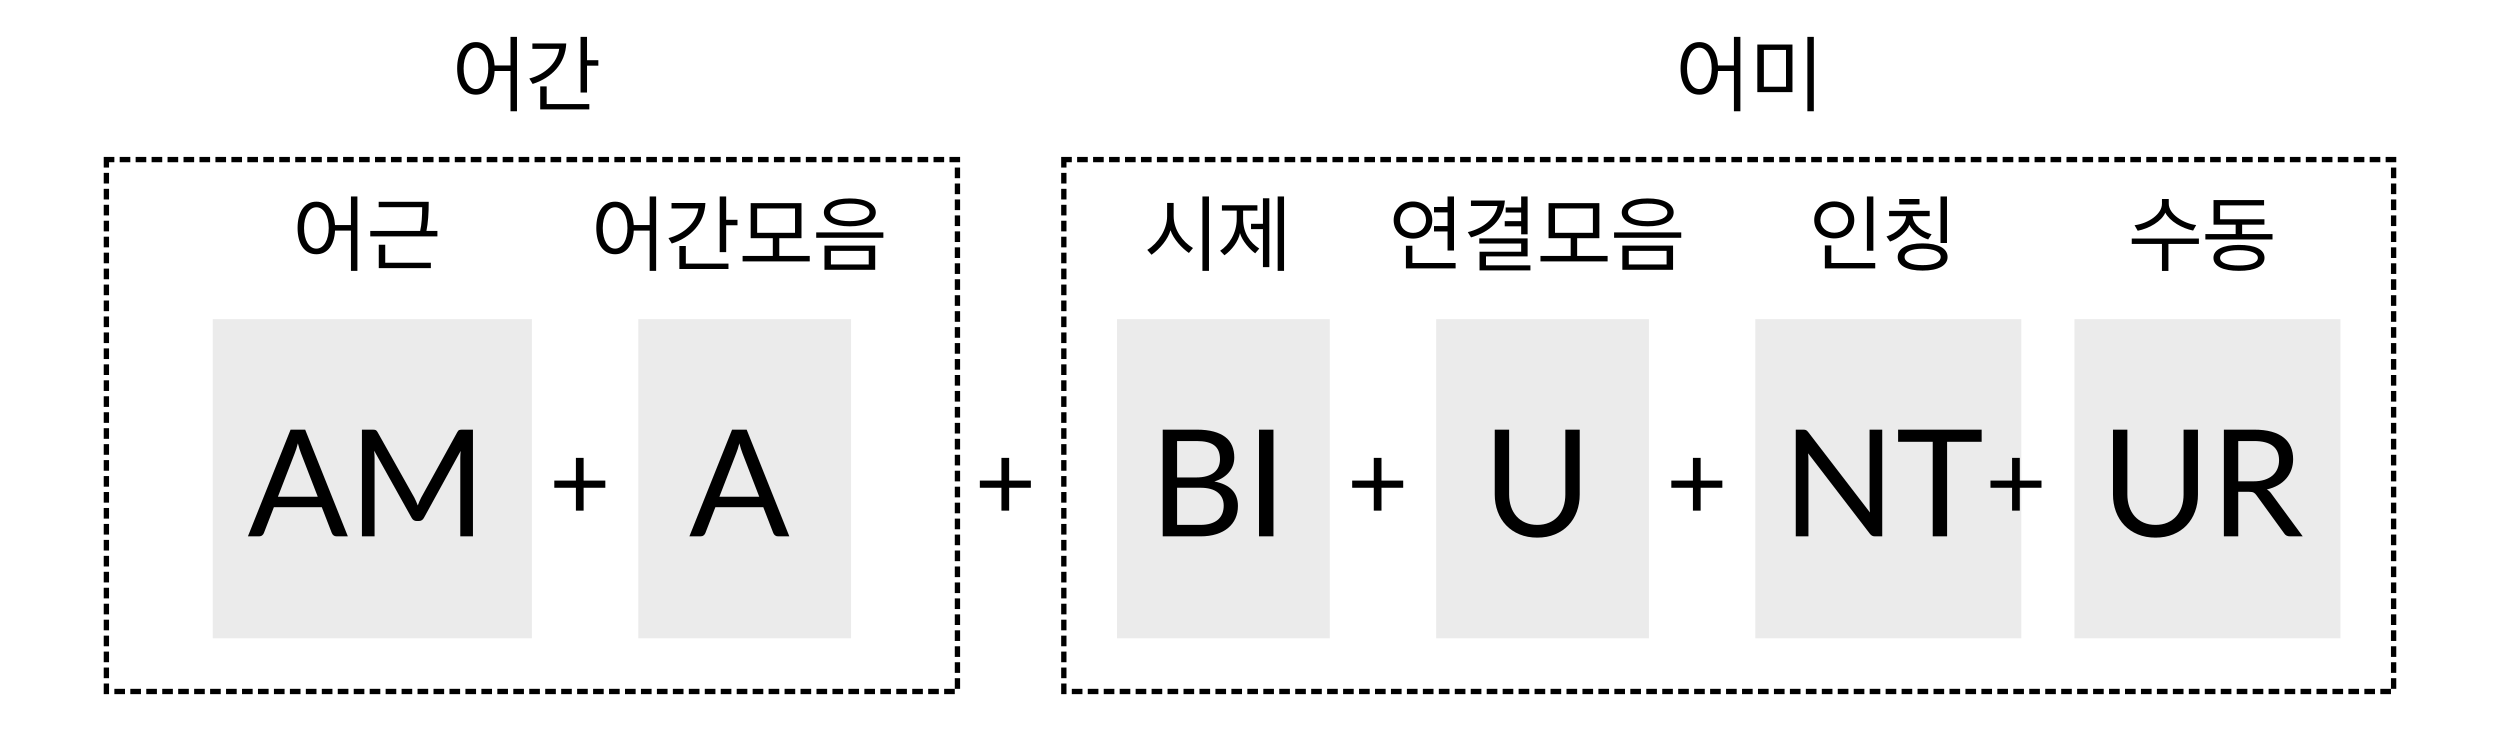
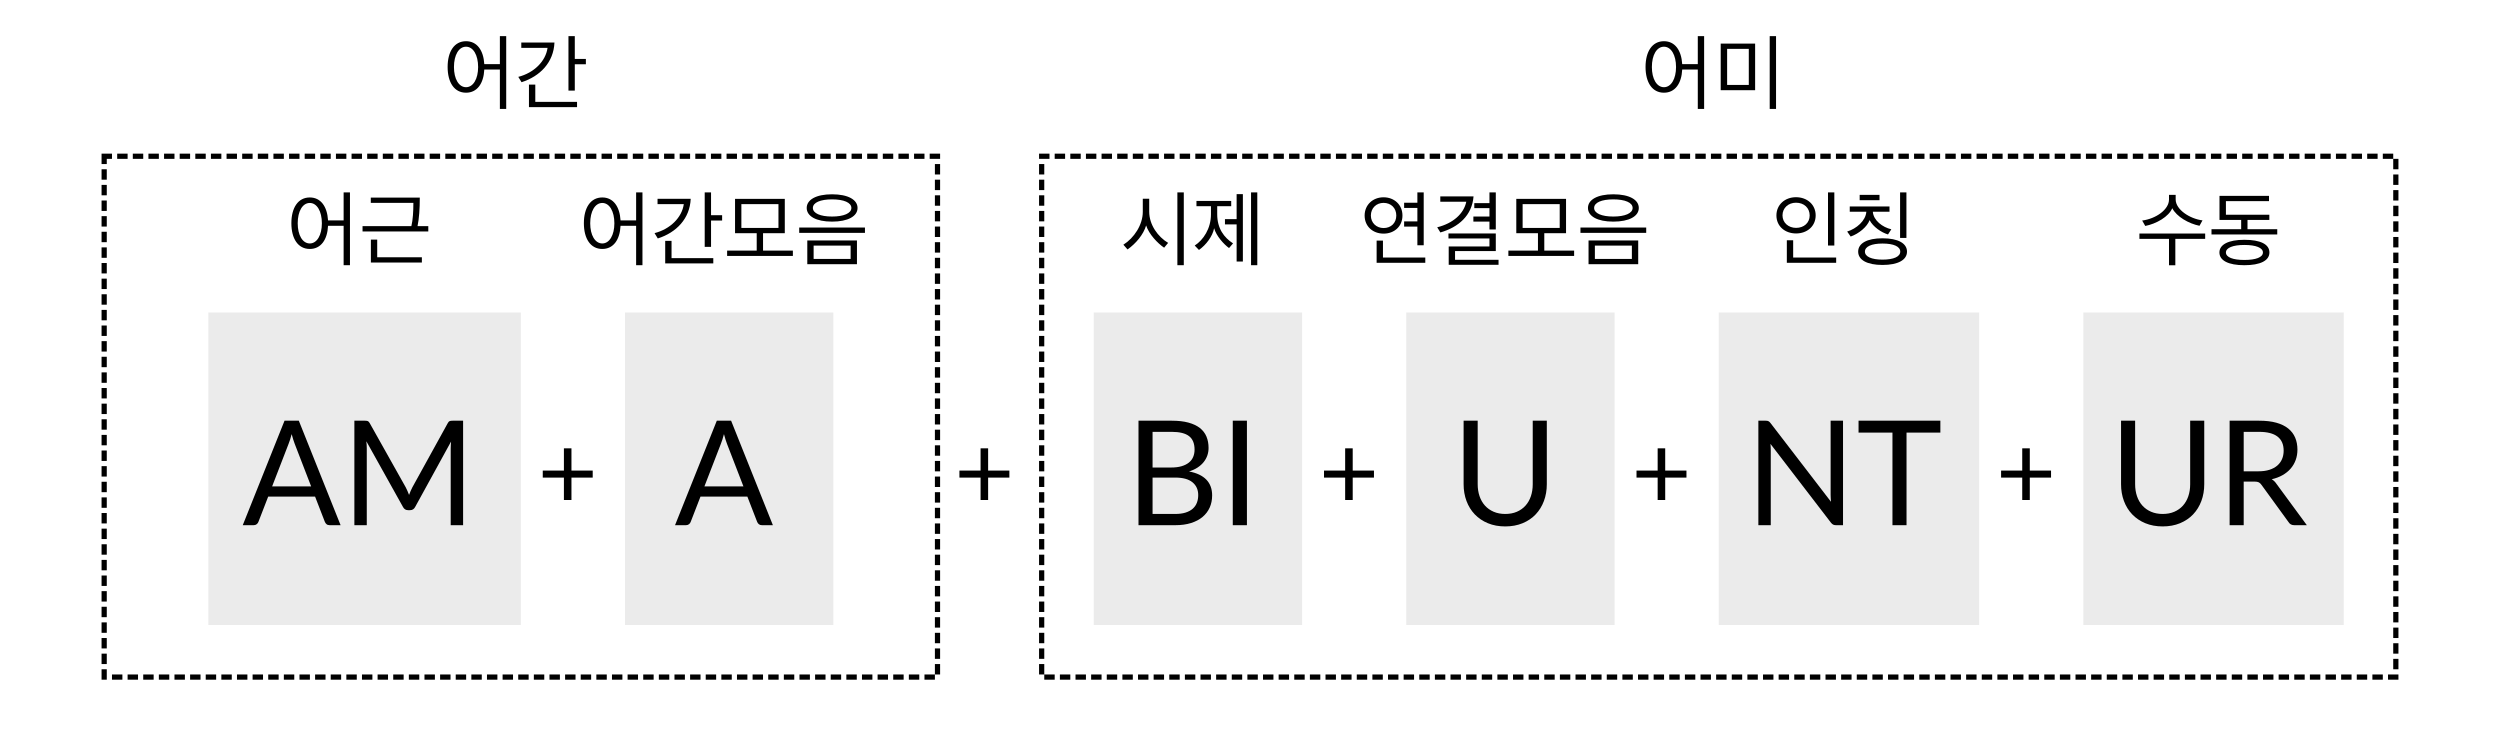
- <svg xmlns="http://www.w3.org/2000/svg" style="isolation:isolate" viewBox="0 0 470 140" width="470" height="140">
+ <svg xmlns="http://www.w3.org/2000/svg" style="isolation:isolate" viewBox="0 0 480 140" width="480" height="140">
  <defs>
-     <clipPath id="_clipPath_Ny7lpgFkBpXnddm0TbwavsvJe64AgreN">
-       <rect width="470" height="140" />
+     <clipPath id="_clipPath_axQvrKxVKWteTwl1Pi8Dt5Fx5UOR42Oq">
+       <rect width="480" height="140" />
    </clipPath>
  </defs>
-   <g clip-path="url(#_clipPath_Ny7lpgFkBpXnddm0TbwavsvJe64AgreN)">
+   <g clip-path="url(#_clipPath_axQvrKxVKWteTwl1Pi8Dt5Fx5UOR42Oq)">
    <path d=" M 20 30 L 180 30 L 180 130 L 20 130 L 20 30 Z " fill="none" vector-effect="non-scaling-stroke" stroke-width="1" stroke-dasharray="1,2" stroke="rgb(0,0,0)" stroke-linejoin="miter" stroke-linecap="square" stroke-miterlimit="3" />
-     <path d=" M 200 30 L 450 30 L 450 130 L 200 130 L 200 30 Z " fill="none" vector-effect="non-scaling-stroke" stroke-width="1" stroke-dasharray="1,2" stroke="rgb(0,0,0)" stroke-linejoin="miter" stroke-linecap="square" stroke-miterlimit="3" />
+     <path d=" M 200 30 L 460 30 L 460 130 L 200 130 L 200 30 Z " fill="none" vector-effect="non-scaling-stroke" stroke-width="1" stroke-dasharray="1,2" stroke="rgb(0,0,0)" stroke-linejoin="miter" stroke-linecap="square" stroke-miterlimit="3" />
    <path d=" M 330 60 L 380 60 L 380 120 L 330 120 L 330 60 Z " fill="rgb(235,235,235)" />
-     <path d=" M 390 60 L 440 60 L 440 120 L 390 120 L 390 60 Z " fill="rgb(235,235,235)" />
+     <path d=" M 400 60 L 450 60 L 450 120 L 400 120 L 400 60 Z " fill="rgb(235,235,235)" />
    <path d=" M 351.48 80.774 L 353.86 80.774 L 353.86 100.836 L 352.502 100.836 L 352.502 100.836 Q 352.18 100.836 351.963 100.724 L 351.963 100.724 L 351.963 100.724 Q 351.746 100.612 351.536 100.346 L 351.536 100.346 L 339.93 85.226 L 339.93 85.226 Q 339.958 85.576 339.972 85.912 L 339.972 85.912 L 339.972 85.912 Q 339.986 86.248 339.986 86.542 L 339.986 86.542 L 339.986 100.836 L 337.606 100.836 L 337.606 80.774 L 339.006 80.774 L 339.006 80.774 Q 339.188 80.774 339.314 80.795 L 339.314 80.795 L 339.314 80.795 Q 339.44 80.816 339.538 80.865 L 339.538 80.865 L 339.538 80.865 Q 339.636 80.914 339.734 81.005 L 339.734 81.005 L 339.734 81.005 Q 339.832 81.096 339.944 81.236 L 339.944 81.236 L 351.55 96.342 L 351.55 96.342 Q 351.522 95.978 351.501 95.635 L 351.501 95.635 L 351.501 95.635 Q 351.48 95.292 351.48 94.984 L 351.48 94.984 L 351.48 80.774 L 351.48 80.774 Z  M 372.55 80.774 L 372.55 83.056 L 366.054 83.056 L 366.054 100.836 L 363.352 100.836 L 363.352 83.056 L 356.842 83.056 L 356.842 80.774 L 372.55 80.774 L 372.55 80.774 Z " fill-rule="evenodd" fill="rgb(0,0,0)" />
-     <path d=" M 405.236 98.68 L 405.236 98.68 L 405.236 98.68 Q 406.482 98.68 407.462 98.26 L 407.462 98.26 L 407.462 98.26 Q 408.442 97.84 409.121 97.084 L 409.121 97.084 L 409.121 97.084 Q 409.8 96.328 410.157 95.278 L 410.157 95.278 L 410.157 95.278 Q 410.514 94.228 410.514 92.968 L 410.514 92.968 L 410.514 80.774 L 413.216 80.774 L 413.216 92.968 L 413.216 92.968 Q 413.216 94.704 412.663 96.188 L 412.663 96.188 L 412.663 96.188 Q 412.11 97.672 411.081 98.757 L 411.081 98.757 L 411.081 98.757 Q 410.052 99.842 408.568 100.458 L 408.568 100.458 L 408.568 100.458 Q 407.084 101.074 405.236 101.074 L 405.236 101.074 L 405.236 101.074 Q 403.388 101.074 401.904 100.458 L 401.904 100.458 L 401.904 100.458 Q 400.42 99.842 399.384 98.757 L 399.384 98.757 L 399.384 98.757 Q 398.348 97.672 397.795 96.188 L 397.795 96.188 L 397.795 96.188 Q 397.242 94.704 397.242 92.968 L 397.242 92.968 L 397.242 80.774 L 399.944 80.774 L 399.944 92.954 L 399.944 92.954 Q 399.944 94.214 400.301 95.264 L 400.301 95.264 L 400.301 95.264 Q 400.658 96.314 401.337 97.07 L 401.337 97.07 L 401.337 97.07 Q 402.016 97.826 403.003 98.253 L 403.003 98.253 L 403.003 98.253 Q 403.99 98.68 405.236 98.68 Z  M 420.79 90.49 L 423.646 90.49 L 423.646 90.49 Q 424.822 90.49 425.725 90.203 L 425.725 90.203 L 425.725 90.203 Q 426.628 89.916 427.237 89.391 L 427.237 89.391 L 427.237 89.391 Q 427.846 88.866 428.154 88.138 L 428.154 88.138 L 428.154 88.138 Q 428.462 87.41 428.462 86.528 L 428.462 86.528 L 428.462 86.528 Q 428.462 84.736 427.286 83.826 L 427.286 83.826 L 427.286 83.826 Q 426.11 82.916 423.758 82.916 L 423.758 82.916 L 420.79 82.916 L 420.79 90.49 L 420.79 90.49 Z  M 427.062 92.87 L 432.914 100.836 L 430.506 100.836 L 430.506 100.836 Q 429.764 100.836 429.414 100.262 L 429.414 100.262 L 424.206 93.094 L 424.206 93.094 Q 423.968 92.758 423.695 92.611 L 423.695 92.611 L 423.695 92.611 Q 423.422 92.464 422.848 92.464 L 422.848 92.464 L 420.79 92.464 L 420.79 100.836 L 418.088 100.836 L 418.088 80.774 L 423.758 80.774 L 423.758 80.774 Q 425.662 80.774 427.048 81.159 L 427.048 81.159 L 427.048 81.159 Q 428.434 81.544 429.337 82.272 L 429.337 82.272 L 429.337 82.272 Q 430.24 83 430.674 84.029 L 430.674 84.029 L 430.674 84.029 Q 431.108 85.058 431.108 86.332 L 431.108 86.332 L 431.108 86.332 Q 431.108 87.396 430.772 88.32 L 430.772 88.32 L 430.772 88.32 Q 430.436 89.244 429.799 89.979 L 429.799 89.979 L 429.799 89.979 Q 429.162 90.714 428.245 91.232 L 428.245 91.232 L 428.245 91.232 Q 427.328 91.75 426.166 92.016 L 426.166 92.016 L 426.166 92.016 Q 426.684 92.31 427.062 92.87 L 427.062 92.87 L 427.062 92.87 Z " fill-rule="evenodd" fill="rgb(0,0,0)" />
+     <path d=" M 415.236 98.68 L 415.236 98.68 L 415.236 98.68 Q 416.482 98.68 417.462 98.26 L 417.462 98.26 L 417.462 98.26 Q 418.442 97.84 419.121 97.084 L 419.121 97.084 L 419.121 97.084 Q 419.8 96.328 420.157 95.278 L 420.157 95.278 L 420.157 95.278 Q 420.514 94.228 420.514 92.968 L 420.514 92.968 L 420.514 80.774 L 423.216 80.774 L 423.216 92.968 L 423.216 92.968 Q 423.216 94.704 422.663 96.188 L 422.663 96.188 L 422.663 96.188 Q 422.11 97.672 421.081 98.757 L 421.081 98.757 L 421.081 98.757 Q 420.052 99.842 418.568 100.458 L 418.568 100.458 L 418.568 100.458 Q 417.084 101.074 415.236 101.074 L 415.236 101.074 L 415.236 101.074 Q 413.388 101.074 411.904 100.458 L 411.904 100.458 L 411.904 100.458 Q 410.42 99.842 409.384 98.757 L 409.384 98.757 L 409.384 98.757 Q 408.348 97.672 407.795 96.188 L 407.795 96.188 L 407.795 96.188 Q 407.242 94.704 407.242 92.968 L 407.242 92.968 L 407.242 80.774 L 409.944 80.774 L 409.944 92.954 L 409.944 92.954 Q 409.944 94.214 410.301 95.264 L 410.301 95.264 L 410.301 95.264 Q 410.658 96.314 411.337 97.07 L 411.337 97.07 L 411.337 97.07 Q 412.016 97.826 413.003 98.253 L 413.003 98.253 L 413.003 98.253 Q 413.99 98.68 415.236 98.68 Z  M 430.79 90.49 L 433.646 90.49 L 433.646 90.49 Q 434.822 90.49 435.725 90.203 L 435.725 90.203 L 435.725 90.203 Q 436.628 89.916 437.237 89.391 L 437.237 89.391 L 437.237 89.391 Q 437.846 88.866 438.154 88.138 L 438.154 88.138 L 438.154 88.138 Q 438.462 87.41 438.462 86.528 L 438.462 86.528 L 438.462 86.528 Q 438.462 84.736 437.286 83.826 L 437.286 83.826 L 437.286 83.826 Q 436.11 82.916 433.758 82.916 L 433.758 82.916 L 430.79 82.916 L 430.79 90.49 L 430.79 90.49 Z  M 437.062 92.87 L 442.914 100.836 L 440.506 100.836 L 440.506 100.836 Q 439.764 100.836 439.414 100.262 L 439.414 100.262 L 434.206 93.094 L 434.206 93.094 Q 433.968 92.758 433.695 92.611 L 433.695 92.611 L 433.695 92.611 Q 433.422 92.464 432.848 92.464 L 432.848 92.464 L 430.79 92.464 L 430.79 100.836 L 428.088 100.836 L 428.088 80.774 L 433.758 80.774 L 433.758 80.774 Q 435.662 80.774 437.048 81.159 L 437.048 81.159 L 437.048 81.159 Q 438.434 81.544 439.337 82.272 L 439.337 82.272 L 439.337 82.272 Q 440.24 83 440.674 84.029 L 440.674 84.029 L 440.674 84.029 Q 441.108 85.058 441.108 86.332 L 441.108 86.332 L 441.108 86.332 Q 441.108 87.396 440.772 88.32 L 440.772 88.32 L 440.772 88.32 Q 440.436 89.244 439.799 89.979 L 439.799 89.979 L 439.799 89.979 Q 439.162 90.714 438.245 91.232 L 438.245 91.232 L 438.245 91.232 Q 437.328 91.75 436.166 92.016 L 436.166 92.016 L 436.166 92.016 Q 436.684 92.31 437.062 92.87 L 437.062 92.87 L 437.062 92.87 Z " fill-rule="evenodd" fill="rgb(0,0,0)" />
    <path d=" M 352.192 47.144 L 352.192 36.936 L 350.976 36.936 L 350.976 47.144 L 352.192 47.144 Z  M 352.544 50.456 L 352.544 49.448 L 344.288 49.448 L 344.288 46.136 L 343.072 46.136 L 343.072 50.456 L 352.544 50.456 Z  M 344.832 37.864 C 342.72 37.864 341.072 39.288 341.072 41.368 C 341.072 43.448 342.72 44.824 344.848 44.824 C 346.976 44.824 348.608 43.432 348.608 41.352 C 348.608 39.272 346.96 37.864 344.832 37.864 Z  M 344.832 38.92 C 346.384 38.92 347.456 39.928 347.456 41.368 C 347.456 42.76 346.384 43.752 344.848 43.752 C 343.376 43.752 342.24 42.76 342.24 41.352 C 342.24 39.928 343.36 38.92 344.832 38.92 Z  M 366.144 48.312 C 366.144 46.728 364.448 45.752 361.44 45.752 C 358.448 45.752 356.768 46.728 356.768 48.312 C 356.768 49.896 358.448 50.872 361.44 50.872 C 364.448 50.872 366.144 49.896 366.144 48.312 Z  M 363.136 44.024 C 361.456 43.64 359.696 42.328 359.584 40.648 L 362.784 40.648 L 362.784 39.64 L 355.152 39.64 L 355.152 40.648 L 358.336 40.648 C 358.224 42.376 356.448 43.912 354.656 44.456 L 355.328 45.416 C 356.928 44.856 358.512 43.528 358.96 42.264 C 359.632 43.56 361.216 44.632 362.496 45.016 L 363.136 44.024 Z  M 364.848 48.312 C 364.848 49.272 363.6 49.848 361.44 49.848 C 359.328 49.848 358.064 49.272 358.064 48.312 C 358.064 47.336 359.328 46.76 361.44 46.76 C 363.6 46.76 364.848 47.336 364.848 48.312 Z  M 366.032 45.688 L 366.032 36.936 L 364.816 36.936 L 364.816 45.688 L 366.032 45.688 Z  M 360.864 38.44 L 360.864 37.416 L 357.056 37.416 L 357.056 38.44 L 360.864 38.44 Z " fill-rule="evenodd" fill="rgb(0,0,0)" />
-     <path d=" M 407.664 50.936 L 407.664 45.864 L 413.392 45.864 L 413.392 44.84 L 400.768 44.84 L 400.768 45.864 L 406.448 45.864 L 406.448 50.936 L 407.664 50.936 Z  M 412.88 42.312 C 410.416 42.008 407.728 40.216 407.728 38.312 L 407.728 37.416 L 406.448 37.416 L 406.448 38.312 C 406.448 40.216 403.984 41.992 401.296 42.344 L 401.888 43.384 C 404.016 42.968 406.4 41.608 407.072 39.976 C 407.92 41.608 410.208 42.92 412.304 43.352 L 412.88 42.312 Z  M 425.728 48.472 C 425.728 46.888 423.984 46.04 420.912 46.04 C 417.856 46.04 416.128 46.952 416.128 48.472 C 416.128 50.024 417.856 50.92 420.912 50.92 C 423.984 50.92 425.728 50.04 425.728 48.472 Z  M 425.712 42.232 L 425.712 41.224 L 417.376 41.224 L 417.376 38.616 L 425.648 38.616 L 425.648 37.608 L 416.144 37.608 L 416.144 42.232 L 420.304 42.232 L 420.304 44.008 L 414.608 44.008 L 414.608 45.016 L 427.232 45.016 L 427.232 44.008 L 421.52 44.008 L 421.52 42.232 L 425.712 42.232 Z  M 420.912 47.032 C 423.136 47.032 424.48 47.576 424.48 48.472 C 424.48 49.4 423.136 49.912 420.912 49.912 C 418.72 49.912 417.376 49.4 417.376 48.472 C 417.376 47.576 418.72 47.032 420.912 47.032 Z " fill-rule="evenodd" fill="rgb(0,0,0)" />
+     <path d=" M 417.664 50.936 L 417.664 45.864 L 423.392 45.864 L 423.392 44.84 L 410.768 44.84 L 410.768 45.864 L 416.448 45.864 L 416.448 50.936 L 417.664 50.936 Z  M 422.88 42.312 C 420.416 42.008 417.728 40.216 417.728 38.312 L 417.728 37.416 L 416.448 37.416 L 416.448 38.312 C 416.448 40.216 413.984 41.992 411.296 42.344 L 411.888 43.384 C 414.016 42.968 416.4 41.608 417.072 39.976 C 417.92 41.608 420.208 42.92 422.304 43.352 L 422.88 42.312 Z  M 435.728 48.472 C 435.728 46.888 433.984 46.04 430.912 46.04 C 427.856 46.04 426.128 46.952 426.128 48.472 C 426.128 50.024 427.856 50.92 430.912 50.92 C 433.984 50.92 435.728 50.04 435.728 48.472 Z  M 435.712 42.232 L 435.712 41.224 L 427.376 41.224 L 427.376 38.616 L 435.648 38.616 L 435.648 37.608 L 426.144 37.608 L 426.144 42.232 L 430.304 42.232 L 430.304 44.008 L 424.608 44.008 L 424.608 45.016 L 437.232 45.016 L 437.232 44.008 L 431.52 44.008 L 431.52 42.232 L 435.712 42.232 Z  M 430.912 47.032 C 433.136 47.032 434.48 47.576 434.48 48.472 C 434.48 49.4 433.136 49.912 430.912 49.912 C 428.72 49.912 427.376 49.4 427.376 48.472 C 427.376 47.576 428.72 47.032 430.912 47.032 Z " fill-rule="evenodd" fill="rgb(0,0,0)" />
    <path d=" M 323.8 90.35 L 323.8 91.7 L 319.72 91.7 L 319.72 96 L 318.27 96 L 318.27 91.7 L 314.21 91.7 L 314.21 90.35 L 318.27 90.35 L 318.27 86.08 L 319.72 86.08 L 319.72 90.35 L 323.8 90.35 L 323.8 90.35 Z " fill="rgb(0,0,0)" />
-     <path d=" M 383.8 90.35 L 383.8 91.7 L 379.72 91.7 L 379.72 96 L 378.27 96 L 378.27 91.7 L 374.21 91.7 L 374.21 90.35 L 378.27 90.35 L 378.27 86.08 L 379.72 86.08 L 379.72 90.35 L 383.8 90.35 L 383.8 90.35 Z " fill="rgb(0,0,0)" />
+     <path d=" M 393.8 90.35 L 393.8 91.7 L 389.72 91.7 L 389.72 96 L 388.27 96 L 388.27 91.7 L 384.21 91.7 L 384.21 90.35 L 388.27 90.35 L 388.27 86.08 L 389.72 86.08 L 389.72 90.35 L 393.8 90.35 L 393.8 90.35 Z " fill="rgb(0,0,0)" />
    <path d=" M 270 60 L 310 60 L 310 120 L 270 120 L 270 60 Z " fill="rgb(235,235,235)" />
    <path d=" M 289.007 98.68 L 289.007 98.68 L 289.007 98.68 Q 290.253 98.68 291.233 98.26 L 291.233 98.26 L 291.233 98.26 Q 292.213 97.84 292.892 97.084 L 292.892 97.084 L 292.892 97.084 Q 293.571 96.328 293.928 95.278 L 293.928 95.278 L 293.928 95.278 Q 294.285 94.228 294.285 92.968 L 294.285 92.968 L 294.285 80.774 L 296.987 80.774 L 296.987 92.968 L 296.987 92.968 Q 296.987 94.704 296.434 96.188 L 296.434 96.188 L 296.434 96.188 Q 295.881 97.672 294.852 98.757 L 294.852 98.757 L 294.852 98.757 Q 293.823 99.842 292.339 100.458 L 292.339 100.458 L 292.339 100.458 Q 290.855 101.074 289.007 101.074 L 289.007 101.074 L 289.007 101.074 Q 287.159 101.074 285.675 100.458 L 285.675 100.458 L 285.675 100.458 Q 284.191 99.842 283.155 98.757 L 283.155 98.757 L 283.155 98.757 Q 282.119 97.672 281.566 96.188 L 281.566 96.188 L 281.566 96.188 Q 281.013 94.704 281.013 92.968 L 281.013 92.968 L 281.013 80.774 L 283.715 80.774 L 283.715 92.954 L 283.715 92.954 Q 283.715 94.214 284.072 95.264 L 284.072 95.264 L 284.072 95.264 Q 284.429 96.314 285.108 97.07 L 285.108 97.07 L 285.108 97.07 Q 285.787 97.826 286.774 98.253 L 286.774 98.253 L 286.774 98.253 Q 287.761 98.68 289.007 98.68 Z " fill="rgb(0,0,0)" />
    <path d=" M 272.136 39.928 L 272.136 42.504 L 269.592 42.504 L 269.592 43.512 L 272.136 43.512 L 272.136 47.096 L 273.352 47.096 L 273.352 36.936 L 272.136 36.936 L 272.136 38.92 L 269.592 38.92 L 269.592 39.928 L 272.136 39.928 Z  M 273.656 50.456 L 273.656 49.448 L 265.528 49.448 L 265.528 46.2 L 264.312 46.2 L 264.312 50.456 L 273.656 50.456 Z  M 265.64 37.88 C 263.592 37.88 262.008 39.32 262.008 41.384 C 262.008 43.48 263.592 44.856 265.656 44.856 C 267.704 44.856 269.272 43.464 269.272 41.384 C 269.272 39.304 267.688 37.88 265.64 37.88 Z  M 265.64 38.952 C 267.096 38.952 268.088 39.96 268.088 41.384 C 268.088 42.792 267.096 43.784 265.656 43.784 C 264.264 43.784 263.208 42.792 263.208 41.384 C 263.208 39.96 264.248 38.952 265.64 38.952 Z  M 287.72 50.84 L 287.72 49.88 L 279.368 49.88 L 279.368 48.2 L 287.192 48.2 L 287.192 44.824 L 278.104 44.824 L 278.104 45.784 L 285.976 45.784 L 285.976 47.32 L 278.152 47.32 L 278.152 50.84 L 287.72 50.84 Z  M 282.92 37.704 L 276.536 37.704 L 276.536 38.728 L 281.528 38.728 C 281.064 41.016 279.016 42.872 275.944 43.64 L 276.552 44.632 C 280.04 43.624 282.632 41.384 282.92 37.704 Z  M 283.064 39.96 L 285.976 39.96 L 285.976 41.576 L 282.888 41.576 L 282.888 42.552 L 285.976 42.552 L 285.976 44.056 L 287.192 44.056 L 287.192 36.936 L 285.976 36.936 L 285.976 39 L 283.064 39 L 283.064 39.96 Z  M 302.232 49.144 L 302.232 48.12 L 296.504 48.12 L 296.504 44.776 L 300.68 44.776 L 300.68 38.184 L 291.128 38.184 L 291.128 44.776 L 295.288 44.776 L 295.288 48.12 L 289.608 48.12 L 289.608 49.144 L 302.232 49.144 Z  M 299.464 43.768 L 292.344 43.768 L 292.344 39.192 L 299.464 39.192 L 299.464 43.768 Z  M 316.072 44.712 L 316.072 43.688 L 303.448 43.688 L 303.448 44.712 L 316.072 44.712 Z  M 314.536 50.728 L 314.536 46.168 L 305 46.168 L 305 50.728 L 314.536 50.728 Z  M 313.32 49.72 L 306.216 49.72 L 306.216 47.16 L 313.32 47.16 L 313.32 49.72 Z  M 314.648 39.928 C 314.648 38.344 312.824 37.304 309.752 37.304 C 306.696 37.304 304.888 38.344 304.888 39.928 C 304.888 41.512 306.696 42.552 309.752 42.552 C 312.824 42.552 314.648 41.512 314.648 39.928 Z  M 313.464 39.928 C 313.464 40.952 311.992 41.576 309.752 41.576 C 307.512 41.576 306.072 40.952 306.072 39.928 C 306.072 38.888 307.512 38.28 309.752 38.28 C 311.992 38.28 313.464 38.888 313.464 39.928 Z " fill-rule="evenodd" fill="rgb(0,0,0)" />
    <path d=" M 263.8 90.35 L 263.8 91.7 L 259.72 91.7 L 259.72 96 L 258.27 96 L 258.27 91.7 L 254.21 91.7 L 254.21 90.35 L 258.27 90.35 L 258.27 86.08 L 259.72 86.08 L 259.72 90.35 L 263.8 90.35 L 263.8 90.35 Z " fill="rgb(0,0,0)" />
    <path d=" M 210 60 L 250 60 L 250 120 L 210 120 L 210 60 Z " fill="rgb(235,235,235)" />
    <path d=" M 221.293 98.68 L 225.633 98.68 L 225.633 98.68 Q 226.795 98.68 227.635 98.414 L 227.635 98.414 L 227.635 98.414 Q 228.475 98.148 229.014 97.665 L 229.014 97.665 L 229.014 97.665 Q 229.553 97.182 229.805 96.517 L 229.805 96.517 L 229.805 96.517 Q 230.057 95.852 230.057 95.054 L 230.057 95.054 L 230.057 95.054 Q 230.057 93.5 228.951 92.597 L 228.951 92.597 L 228.951 92.597 Q 227.845 91.694 225.633 91.694 L 225.633 91.694 L 221.293 91.694 L 221.293 98.68 L 221.293 98.68 Z  M 224.989 82.916 L 221.293 82.916 L 221.293 89.762 L 224.877 89.762 L 224.877 89.762 Q 226.025 89.762 226.872 89.51 L 226.872 89.51 L 226.872 89.51 Q 227.719 89.258 228.272 88.81 L 228.272 88.81 L 228.272 88.81 Q 228.825 88.362 229.091 87.725 L 229.091 87.725 L 229.091 87.725 Q 229.357 87.088 229.357 86.332 L 229.357 86.332 L 229.357 86.332 Q 229.357 84.554 228.293 83.735 L 228.293 83.735 L 228.293 83.735 Q 227.229 82.916 224.989 82.916 L 224.989 82.916 L 224.989 82.916 Z  M 218.591 80.774 L 224.989 80.774 L 224.989 80.774 Q 226.837 80.774 228.174 81.138 L 228.174 81.138 L 228.174 81.138 Q 229.511 81.502 230.372 82.174 L 230.372 82.174 L 230.372 82.174 Q 231.233 82.846 231.639 83.819 L 231.639 83.819 L 231.639 83.819 Q 232.045 84.792 232.045 86.01 L 232.045 86.01 L 232.045 86.01 Q 232.045 86.752 231.814 87.431 L 231.814 87.431 L 231.814 87.431 Q 231.583 88.11 231.121 88.698 L 231.121 88.698 L 231.121 88.698 Q 230.659 89.286 229.952 89.755 L 229.952 89.755 L 229.952 89.755 Q 229.245 90.224 228.293 90.518 L 228.293 90.518 L 228.293 90.518 Q 230.505 90.938 231.618 92.093 L 231.618 92.093 L 231.618 92.093 Q 232.731 93.248 232.731 95.124 L 232.731 95.124 L 232.731 95.124 Q 232.731 96.398 232.262 97.448 L 232.262 97.448 L 232.262 97.448 Q 231.793 98.498 230.89 99.254 L 230.89 99.254 L 230.89 99.254 Q 229.987 100.01 228.671 100.423 L 228.671 100.423 L 228.671 100.423 Q 227.355 100.836 225.675 100.836 L 225.675 100.836 L 218.591 100.836 L 218.591 80.774 L 218.591 80.774 Z  M 239.409 80.774 L 239.409 100.836 L 236.693 100.836 L 236.693 80.774 L 239.409 80.774 L 239.409 80.774 Z " fill-rule="evenodd" fill="rgb(0,0,0)" />
    <path d=" M 227.288 50.92 L 227.288 36.936 L 226.056 36.936 L 226.056 50.92 L 227.288 50.92 Z  M 224.28 46.632 C 222.344 45.48 220.648 43.192 220.648 40.632 L 220.648 38.152 L 219.416 38.152 L 219.416 40.68 C 219.416 43.16 217.736 45.704 215.688 46.984 L 216.488 47.896 C 218.104 46.744 219.544 45.032 220.056 43.288 C 220.6 44.968 222.248 46.696 223.512 47.56 L 224.28 46.632 Z  M 236.744 46.728 C 235.016 45.608 233.704 43.88 233.704 41.128 L 233.704 39.592 L 236.392 39.592 L 236.392 38.584 L 229.72 38.584 L 229.72 39.592 L 232.504 39.592 L 232.504 41.16 C 232.504 43.88 231.032 46.088 229.384 47.144 L 230.2 47.992 C 231.56 47.032 232.824 45.368 233.112 43.816 C 233.512 45.288 234.984 46.92 235.976 47.624 L 236.744 46.728 Z  M 238.632 50.216 L 238.632 37.272 L 237.432 37.272 L 237.432 42.072 L 235.192 42.072 L 235.192 43.08 L 237.432 43.08 L 237.432 50.216 L 238.632 50.216 Z  M 241.4 50.92 L 241.4 36.936 L 240.2 36.936 L 240.2 50.92 L 241.4 50.92 Z " fill-rule="evenodd" fill="rgb(0,0,0)" />
    <path d=" M 193.8 90.35 L 193.8 91.7 L 189.72 91.7 L 189.72 96 L 188.27 96 L 188.27 91.7 L 184.21 91.7 L 184.21 90.35 L 188.27 90.35 L 188.27 86.08 L 189.72 86.08 L 189.72 90.35 L 193.8 90.35 L 193.8 90.35 Z " fill="rgb(0,0,0)" />
    <path d=" M 120 60 L 160 60 L 160 120 L 120 120 L 120 60 Z " fill="rgb(235,235,235)" />
    <path d=" M 135.248 93.388 L 142.738 93.388 L 139.588 85.226 L 139.588 85.226 Q 139.448 84.862 139.294 84.379 L 139.294 84.379 L 139.294 84.379 Q 139.14 83.896 139 83.35 L 139 83.35 L 139 83.35 Q 138.706 84.484 138.398 85.24 L 138.398 85.24 L 135.248 93.388 L 135.248 93.388 Z  M 140.372 80.774 L 148.394 100.836 L 146.294 100.836 L 146.294 100.836 Q 145.93 100.836 145.706 100.654 L 145.706 100.654 L 145.706 100.654 Q 145.482 100.472 145.37 100.192 L 145.37 100.192 L 143.494 95.348 L 134.492 95.348 L 132.616 100.192 L 132.616 100.192 Q 132.532 100.444 132.294 100.64 L 132.294 100.64 L 132.294 100.64 Q 132.056 100.836 131.706 100.836 L 131.706 100.836 L 129.606 100.836 L 137.628 80.774 L 140.372 80.774 L 140.372 80.774 Z " fill-rule="evenodd" fill="rgb(0,0,0)" />
    <path d=" M 112.104 42.856 C 112.104 45.832 113.384 47.8 115.64 47.8 C 117.768 47.8 119.016 46.04 119.144 43.352 L 122.136 43.352 L 122.136 50.92 L 123.352 50.92 L 123.352 36.936 L 122.136 36.936 L 122.136 42.312 L 119.144 42.312 C 118.984 39.656 117.752 37.912 115.64 37.912 C 113.384 37.912 112.104 39.896 112.104 42.856 Z  M 117.96 42.872 C 117.96 45.144 117.016 46.744 115.64 46.744 C 114.248 46.744 113.32 45.144 113.32 42.872 C 113.32 40.568 114.248 38.968 115.64 38.968 C 117.016 38.968 117.96 40.568 117.96 42.872 Z  M 138.648 42.344 L 138.648 41.32 L 136.52 41.32 L 136.52 36.936 L 135.304 36.936 L 135.304 47.4 L 136.52 47.4 L 136.52 42.344 L 138.648 42.344 Z  M 136.952 50.568 L 136.952 49.56 L 128.936 49.56 L 128.936 46.248 L 127.72 46.248 L 127.72 50.568 L 136.952 50.568 Z  M 126.248 38.168 L 126.248 39.192 L 131.288 39.192 C 130.936 41.768 128.68 43.992 125.672 44.76 L 126.296 45.784 C 129.864 44.648 132.456 41.976 132.616 38.168 L 126.248 38.168 Z  M 152.232 49.144 L 152.232 48.12 L 146.504 48.12 L 146.504 44.776 L 150.68 44.776 L 150.68 38.184 L 141.128 38.184 L 141.128 44.776 L 145.288 44.776 L 145.288 48.12 L 139.608 48.12 L 139.608 49.144 L 152.232 49.144 Z  M 149.464 43.768 L 142.344 43.768 L 142.344 39.192 L 149.464 39.192 L 149.464 43.768 Z  M 166.072 44.712 L 166.072 43.688 L 153.448 43.688 L 153.448 44.712 L 166.072 44.712 Z  M 164.536 50.728 L 164.536 46.168 L 155 46.168 L 155 50.728 L 164.536 50.728 Z  M 163.32 49.72 L 156.216 49.72 L 156.216 47.16 L 163.32 47.16 L 163.32 49.72 Z  M 164.648 39.928 C 164.648 38.344 162.824 37.304 159.752 37.304 C 156.696 37.304 154.888 38.344 154.888 39.928 C 154.888 41.512 156.696 42.552 159.752 42.552 C 162.824 42.552 164.648 41.512 164.648 39.928 Z  M 163.464 39.928 C 163.464 40.952 161.992 41.576 159.752 41.576 C 157.512 41.576 156.072 40.952 156.072 39.928 C 156.072 38.888 157.512 38.28 159.752 38.28 C 161.992 38.28 163.464 38.888 163.464 39.928 Z " fill-rule="evenodd" fill="rgb(0,0,0)" />
    <path d=" M 113.8 90.35 L 113.8 91.7 L 109.72 91.7 L 109.72 96 L 108.27 96 L 108.27 91.7 L 104.21 91.7 L 104.21 90.35 L 108.27 90.35 L 108.27 86.08 L 109.72 86.08 L 109.72 90.35 L 113.8 90.35 L 113.8 90.35 Z " fill="rgb(0,0,0)" />
    <path d=" M 55.944 42.856 C 55.944 45.832 57.224 47.8 59.48 47.8 C 61.608 47.8 62.856 46.04 62.984 43.352 L 65.976 43.352 L 65.976 50.92 L 67.192 50.92 L 67.192 36.936 L 65.976 36.936 L 65.976 42.312 L 62.984 42.312 C 62.824 39.656 61.592 37.912 59.48 37.912 C 57.224 37.912 55.944 39.896 55.944 42.856 Z  M 61.8 42.872 C 61.8 45.144 60.856 46.744 59.48 46.744 C 58.088 46.744 57.16 45.144 57.16 42.872 C 57.16 40.568 58.088 38.968 59.48 38.968 C 60.856 38.968 61.8 40.568 61.8 42.872 Z  M 82.232 44.44 L 82.232 43.416 L 80.168 43.416 C 80.472 41.96 80.6 40.072 80.6 37.944 L 71.192 37.944 L 71.192 38.952 L 79.368 38.952 C 79.368 40.616 79.272 42.216 78.984 43.416 L 69.608 43.416 L 69.608 44.44 L 82.232 44.44 Z  M 81 50.408 L 81 49.4 L 72.424 49.4 L 72.424 46.008 L 71.208 46.008 L 71.208 50.408 L 81 50.408 Z " fill-rule="evenodd" fill="rgb(0,0,0)" />
    <path d=" M 85.944 12.856 C 85.944 15.832 87.224 17.8 89.48 17.8 C 91.608 17.8 92.856 16.04 92.984 13.352 L 95.976 13.352 L 95.976 20.92 L 97.192 20.92 L 97.192 6.936 L 95.976 6.936 L 95.976 12.312 L 92.984 12.312 C 92.824 9.656 91.592 7.912 89.48 7.912 C 87.224 7.912 85.944 9.896 85.944 12.856 Z  M 91.8 12.872 C 91.8 15.144 90.856 16.744 89.48 16.744 C 88.088 16.744 87.16 15.144 87.16 12.872 C 87.16 10.568 88.088 8.968 89.48 8.968 C 90.856 8.968 91.8 10.568 91.8 12.872 Z  M 112.488 12.344 L 112.488 11.32 L 110.36 11.32 L 110.36 6.936 L 109.144 6.936 L 109.144 17.4 L 110.36 17.4 L 110.36 12.344 L 112.488 12.344 Z  M 110.792 20.568 L 110.792 19.56 L 102.776 19.56 L 102.776 16.248 L 101.56 16.248 L 101.56 20.568 L 110.792 20.568 Z  M 100.088 8.168 L 100.088 9.192 L 105.128 9.192 C 104.776 11.768 102.52 13.992 99.512 14.76 L 100.136 15.784 C 103.704 14.648 106.296 11.976 106.456 8.168 L 100.088 8.168 Z " fill-rule="evenodd" fill="rgb(0,0,0)" />
    <path d=" M 315.944 12.856 C 315.944 15.832 317.224 17.8 319.48 17.8 C 321.608 17.8 322.856 16.04 322.984 13.352 L 325.976 13.352 L 325.976 20.92 L 327.192 20.92 L 327.192 6.936 L 325.976 6.936 L 325.976 12.312 L 322.984 12.312 C 322.824 9.656 321.592 7.912 319.48 7.912 C 317.224 7.912 315.944 9.896 315.944 12.856 Z  M 321.8 12.872 C 321.8 15.144 320.856 16.744 319.48 16.744 C 318.088 16.744 317.16 15.144 317.16 12.872 C 317.16 10.568 318.088 8.968 319.48 8.968 C 320.856 8.968 321.8 10.568 321.8 12.872 Z  M 341 20.92 L 341 6.936 L 339.784 6.936 L 339.784 20.92 L 341 20.92 Z  M 336.984 17.32 L 336.984 8.376 L 330.376 8.376 L 330.376 17.32 L 336.984 17.32 Z  M 335.768 16.312 L 331.608 16.312 L 331.608 9.384 L 335.768 9.384 L 335.768 16.312 Z " fill-rule="evenodd" fill="rgb(0,0,0)" />
    <path d=" M 40 60 L 100 60 L 100 120 L 40 120 L 40 60 Z " fill="rgb(235,235,235)" />
    <path d=" M 52.249 93.388 L 59.739 93.388 L 56.589 85.226 L 56.589 85.226 Q 56.449 84.862 56.295 84.379 L 56.295 84.379 L 56.295 84.379 Q 56.141 83.896 56.001 83.35 L 56.001 83.35 L 56.001 83.35 Q 55.707 84.484 55.399 85.24 L 55.399 85.24 L 52.249 93.388 L 52.249 93.388 Z  M 57.373 80.774 L 65.395 100.836 L 63.295 100.836 L 63.295 100.836 Q 62.931 100.836 62.707 100.654 L 62.707 100.654 L 62.707 100.654 Q 62.483 100.472 62.371 100.192 L 62.371 100.192 L 60.495 95.348 L 51.493 95.348 L 49.617 100.192 L 49.617 100.192 Q 49.533 100.444 49.295 100.64 L 49.295 100.64 L 49.295 100.64 Q 49.057 100.836 48.707 100.836 L 48.707 100.836 L 46.607 100.836 L 54.629 80.774 L 57.373 80.774 L 57.373 80.774 Z  M 86.913 80.774 L 88.915 80.774 L 88.915 100.836 L 86.535 100.836 L 86.535 86.094 L 86.535 86.094 Q 86.535 85.8 86.556 85.464 L 86.556 85.464 L 86.556 85.464 Q 86.577 85.128 86.605 84.778 L 86.605 84.778 L 79.717 97.322 L 79.717 97.322 Q 79.395 97.952 78.737 97.952 L 78.737 97.952 L 78.345 97.952 L 78.345 97.952 Q 77.687 97.952 77.365 97.322 L 77.365 97.322 L 70.337 84.722 L 70.337 84.722 Q 70.421 85.464 70.421 86.094 L 70.421 86.094 L 70.421 100.836 L 68.041 100.836 L 68.041 80.774 L 70.043 80.774 L 70.043 80.774 Q 70.407 80.774 70.603 80.844 L 70.603 80.844 L 70.603 80.844 Q 70.799 80.914 70.981 81.236 L 70.981 81.236 L 77.911 93.584 L 77.911 93.584 Q 78.079 93.92 78.24 94.284 L 78.24 94.284 L 78.24 94.284 Q 78.401 94.648 78.541 95.026 L 78.541 95.026 L 78.541 95.026 Q 78.681 94.648 78.835 94.277 L 78.835 94.277 L 78.835 94.277 Q 78.989 93.906 79.171 93.57 L 79.171 93.57 L 85.975 81.236 L 85.975 81.236 Q 86.143 80.914 86.346 80.844 L 86.346 80.844 L 86.346 80.844 Q 86.549 80.774 86.913 80.774 L 86.913 80.774 L 86.913 80.774 Z " fill-rule="evenodd" fill="rgb(0,0,0)" />
  </g>
</svg>
